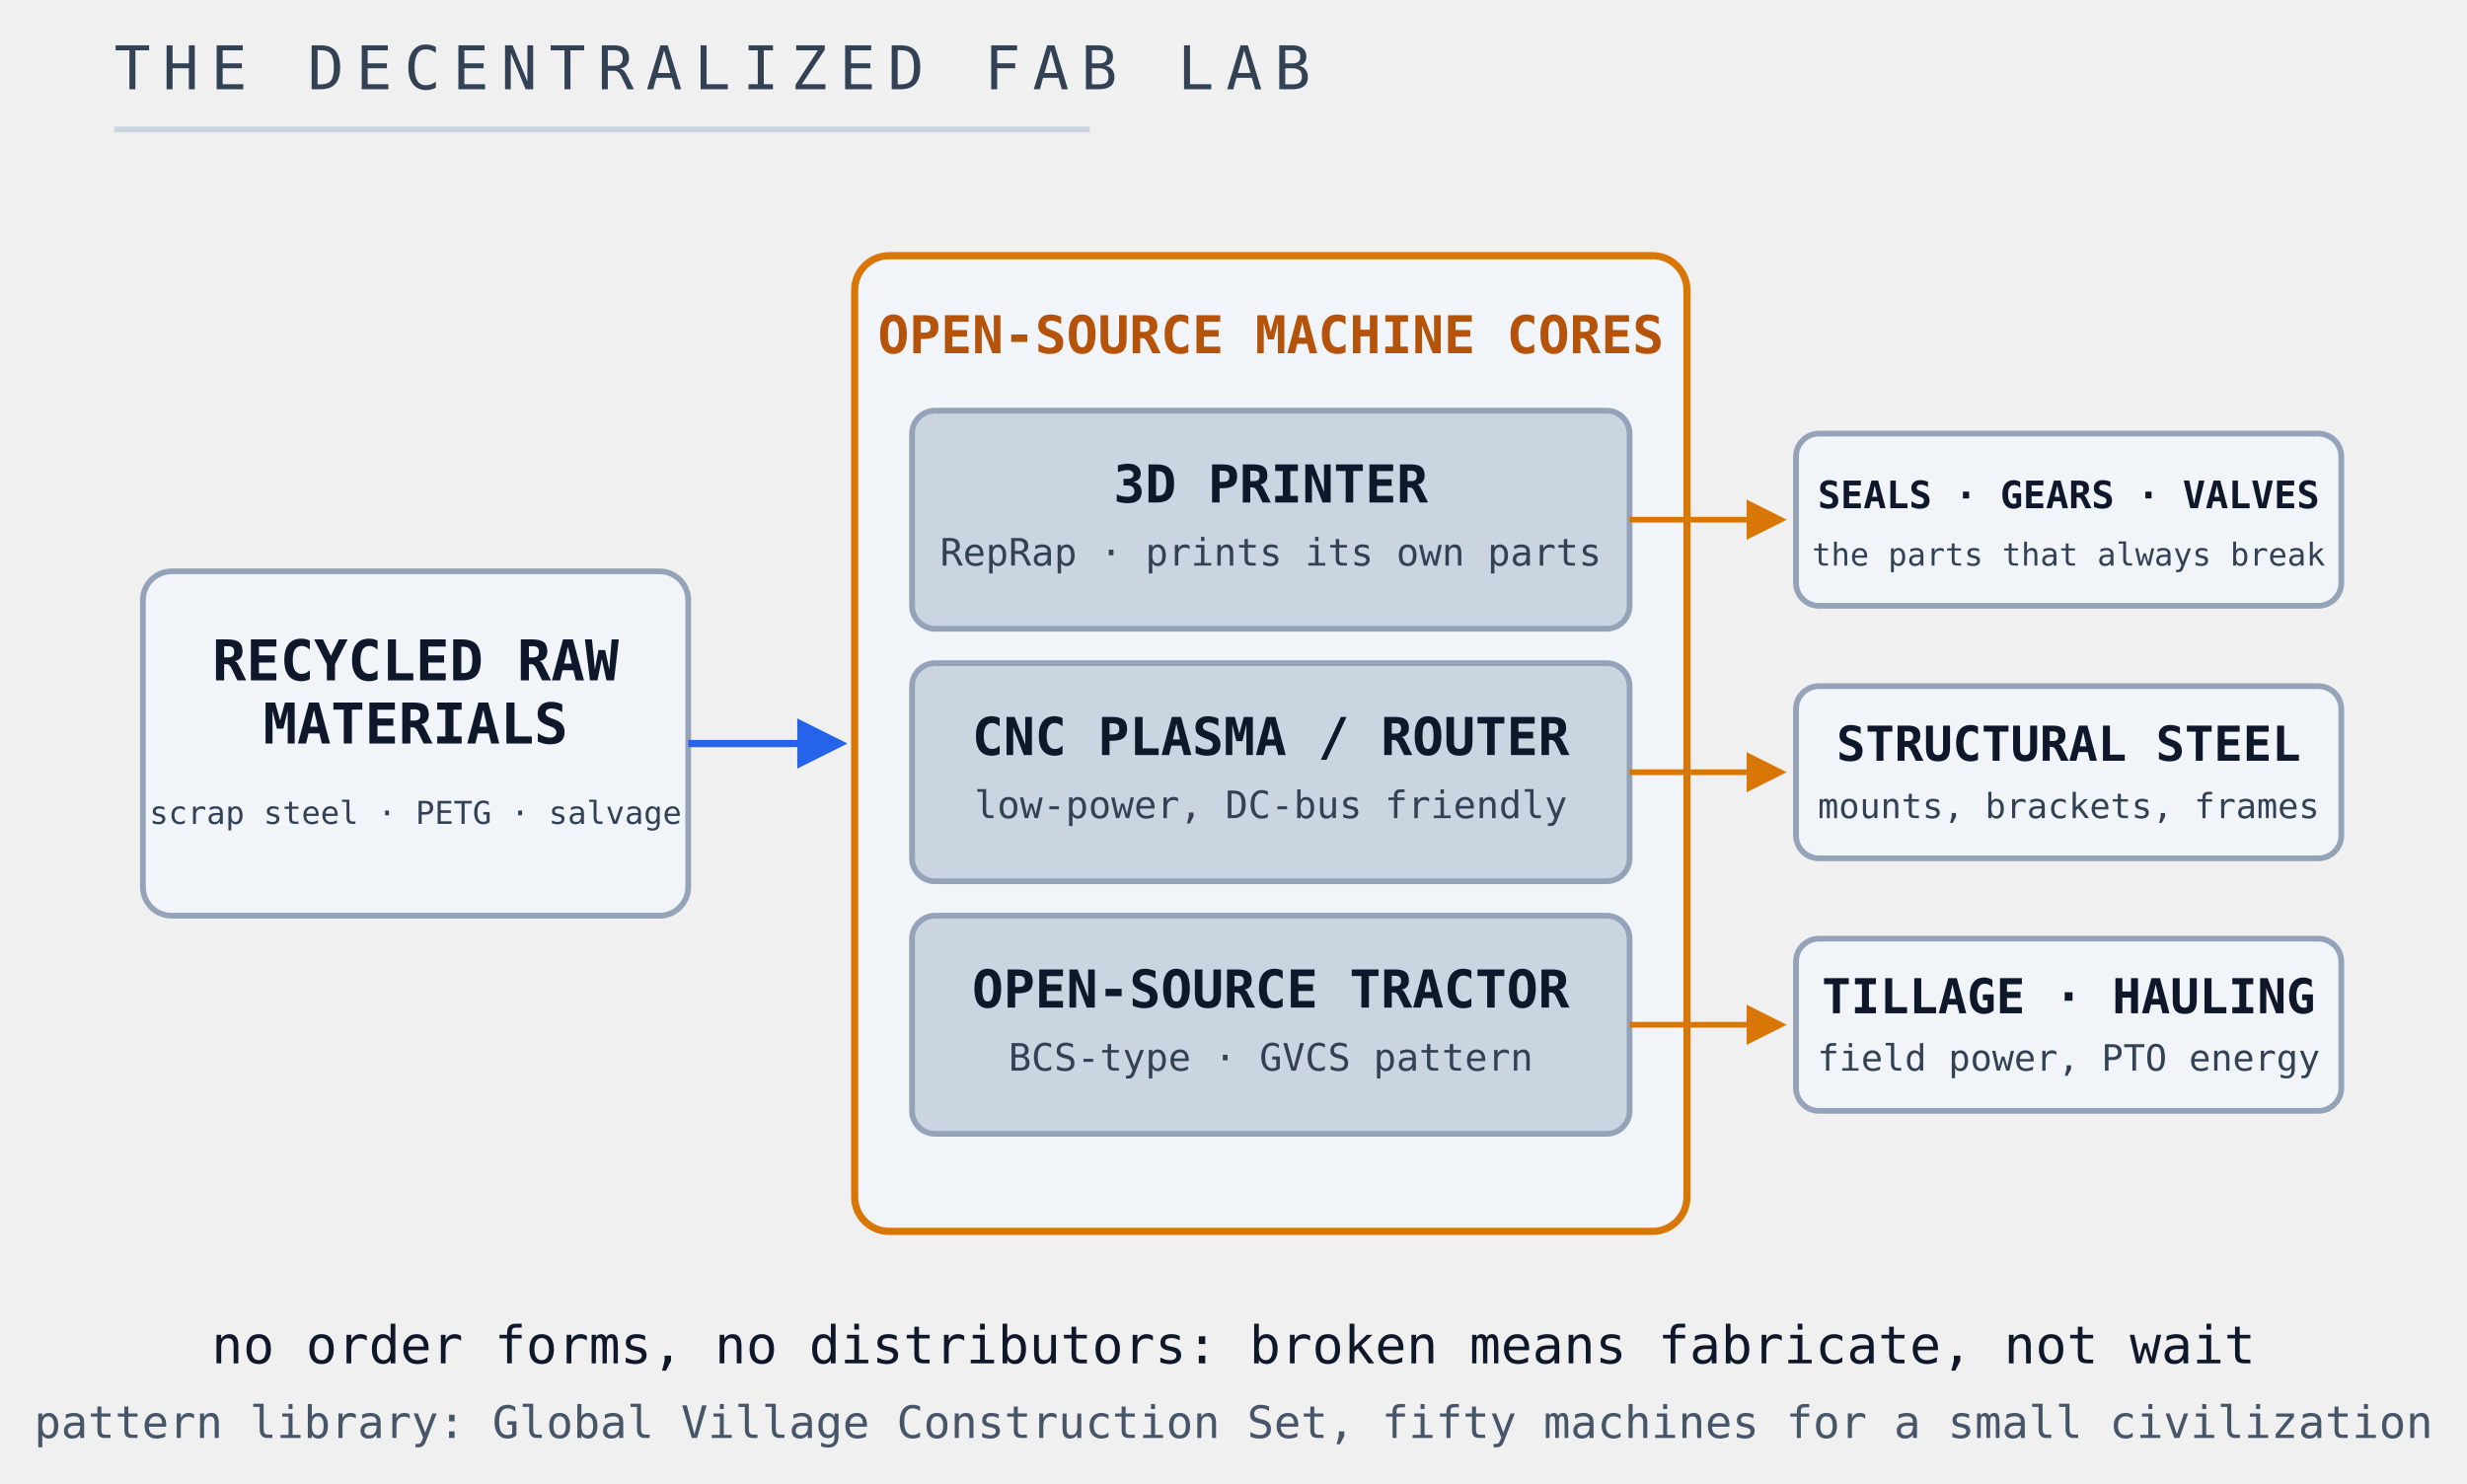
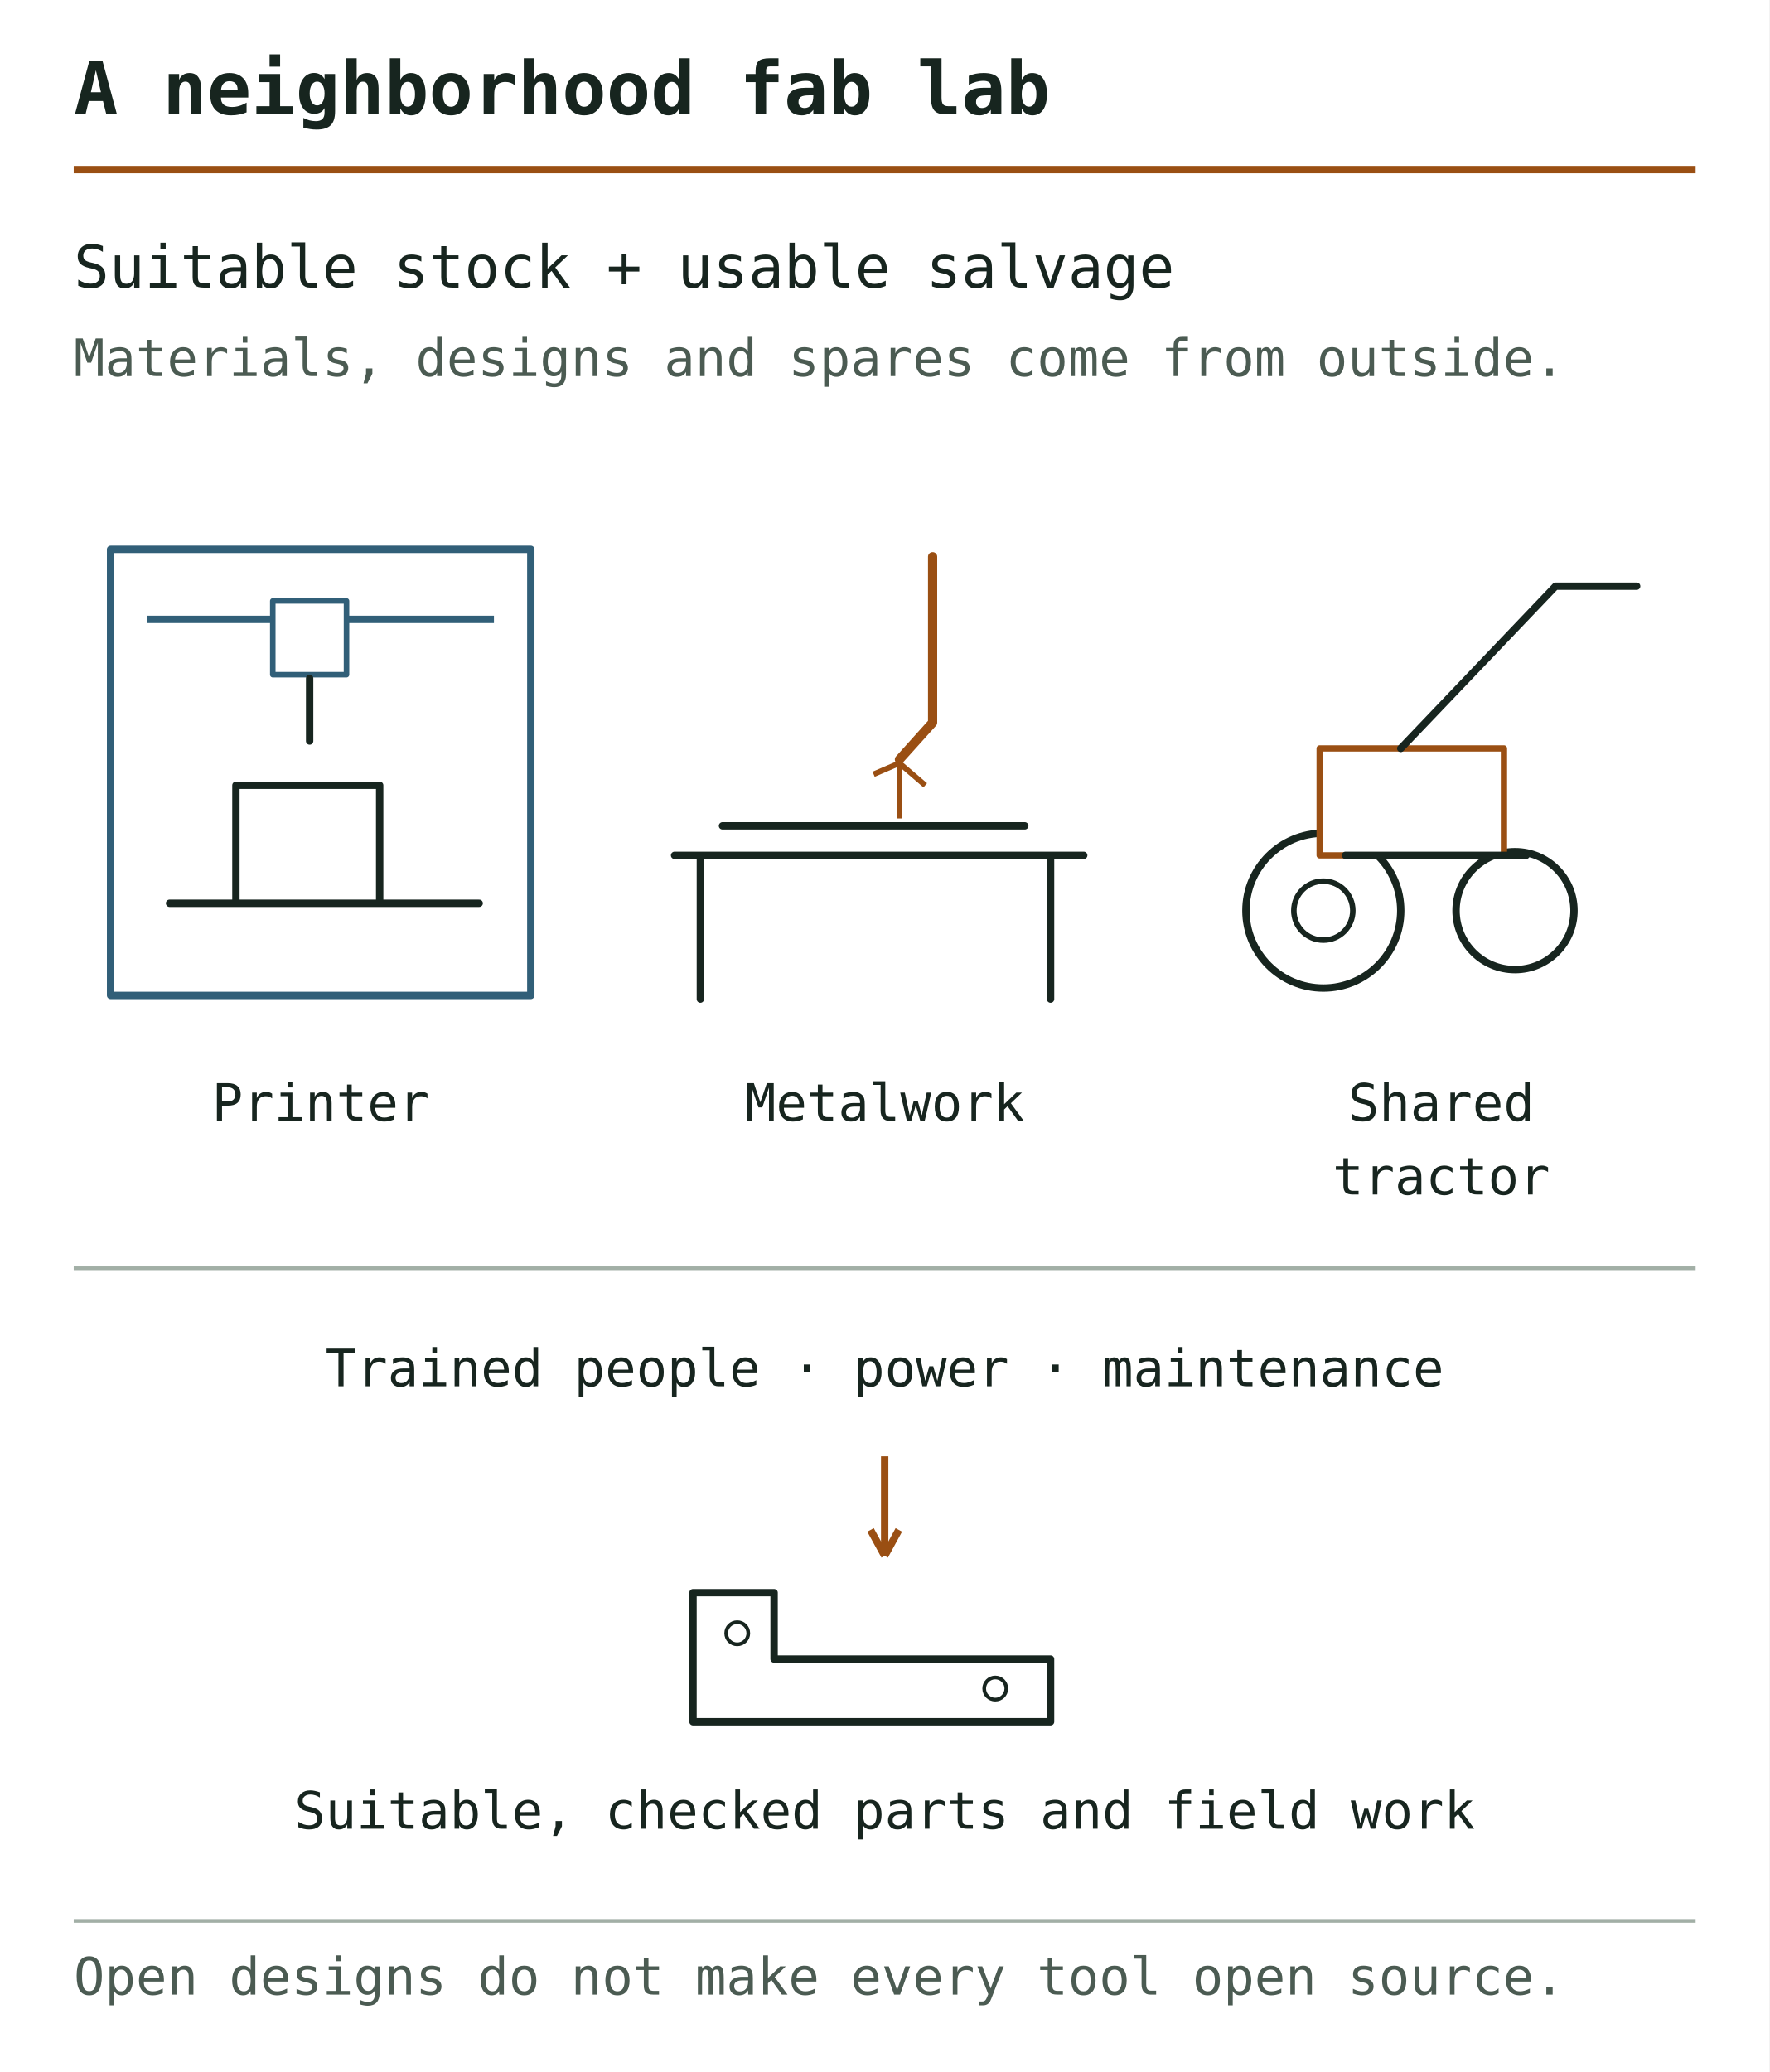
- <svg xmlns="http://www.w3.org/2000/svg" viewBox="0.2 20.9 859.6 516.9" font-family="'JetBrains Mono','SFMono-Regular',Menlo,Consolas,monospace">
-   <defs>
-     <marker id="ab" viewBox="0 0 10 10" refX="8" refY="5" markerWidth="7" markerHeight="7" orient="auto-start-reverse">
-       <path d="M0,0L10,5L0,10z" fill="#2563eb" />
-     </marker>
-     <marker id="aa" viewBox="0 0 10 10" refX="8" refY="5" markerWidth="7" markerHeight="7" orient="auto-start-reverse">
-       <path d="M0,0L10,5L0,10z" fill="#d97706" />
-     </marker>
-   </defs>
-   <text x="40" y="52" font-size="21" letter-spacing="4.2" fill="#334155">THE DECENTRALIZED FAB LAB</text>
-   <line x1="40" y1="66" x2="380" y2="66" stroke="#cbd5e1" stroke-width="2" />
-   <rect x="50" y="220" width="190" height="120" rx="10" fill="#f1f5f9" stroke="#94a3b8" stroke-width="2" />
-   <text x="145" y="258" font-size="19.6" font-weight="600" fill="#0f172a" text-anchor="middle">RECYCLED RAW</text>
-   <text x="145" y="280" font-size="19.6" font-weight="600" fill="#0f172a" text-anchor="middle">MATERIALS</text>
-   <text x="145" y="308" font-size="11" fill="#334155" text-anchor="middle">scrap steel · PETG · salvage</text>
-   <line x1="240" y1="280" x2="292" y2="280" stroke="#2563eb" stroke-width="2.5" marker-end="url(#ab)" />
-   <rect x="298" y="110" width="290" height="340" rx="12" fill="#f1f5f9" stroke="#d97706" stroke-width="2.5" />
-   <text x="443" y="144" font-size="18.2" font-weight="600" fill="#b45309" text-anchor="middle">OPEN-SOURCE MACHINE CORES</text>
-   <rect x="318" y="164" width="250" height="76" rx="8" fill="#cbd5e1" stroke="#94a3b8" stroke-width="2" />
-   <text x="443" y="196" font-size="18.2" font-weight="600" fill="#0f172a" text-anchor="middle">3D PRINTER</text>
-   <text x="443" y="218" font-size="13.2" fill="#334155" text-anchor="middle">RepRap · prints its own parts</text>
-   <rect x="318" y="252" width="250" height="76" rx="8" fill="#cbd5e1" stroke="#94a3b8" stroke-width="2" />
-   <text x="443" y="284" font-size="18.2" font-weight="600" fill="#0f172a" text-anchor="middle">CNC PLASMA / ROUTER</text>
-   <text x="443" y="306" font-size="13.2" fill="#334155" text-anchor="middle">low-power, DC-bus friendly</text>
-   <rect x="318" y="340" width="250" height="76" rx="8" fill="#cbd5e1" stroke="#94a3b8" stroke-width="2" />
-   <text x="443" y="372" font-size="18.2" font-weight="600" fill="#0f172a" text-anchor="middle">OPEN-SOURCE TRACTOR</text>
-   <text x="443" y="394" font-size="13.2" fill="#334155" text-anchor="middle">BCS-type · GVCS pattern</text>
-   <line x1="568" y1="202" x2="620" y2="202" stroke="#d97706" stroke-width="2" marker-end="url(#aa)" />
-   <rect x="626" y="172" width="190" height="60" rx="8" fill="#f1f5f9" stroke="#94a3b8" stroke-width="2" />
-   <text x="721" y="198" font-size="13.2" font-weight="600" fill="#0f172a" text-anchor="middle">SEALS · GEARS · VALVES</text>
-   <text x="721" y="218" font-size="11" fill="#334155" text-anchor="middle">the parts that always break</text>
-   <line x1="568" y1="290" x2="620" y2="290" stroke="#d97706" stroke-width="2" marker-end="url(#aa)" />
-   <rect x="626" y="260" width="190" height="60" rx="8" fill="#f1f5f9" stroke="#94a3b8" stroke-width="2" />
-   <text x="721" y="286" font-size="16.8" font-weight="600" fill="#0f172a" text-anchor="middle">STRUCTURAL STEEL</text>
-   <text x="721" y="306" font-size="12.1" fill="#334155" text-anchor="middle">mounts, brackets, frames</text>
-   <line x1="568" y1="378" x2="620" y2="378" stroke="#d97706" stroke-width="2" marker-end="url(#aa)" />
-   <rect x="626" y="348" width="190" height="60" rx="8" fill="#f1f5f9" stroke="#94a3b8" stroke-width="2" />
-   <text x="721" y="374" font-size="16.8" font-weight="600" fill="#0f172a" text-anchor="middle">TILLAGE · HAULING</text>
-   <text x="721" y="394" font-size="12.65" fill="#334155" text-anchor="middle">field power, PTO energy</text>
-   <text x="430" y="496" font-size="18.2" fill="#0f172a" text-anchor="middle">no order forms, no distributors: broken means fabricate, not wait</text>
-   <text x="430" y="522" font-size="15.6" fill="#475569" text-anchor="middle">pattern library: Global Village Construction Set, fifty machines for a small civilization</text>
+ <svg xmlns="http://www.w3.org/2000/svg" viewBox="0 0 480 562" role="img" aria-labelledby="title desc" font-family="JetBrains Mono, monospace">
+   <rect width="480" height="562" fill="#ffffff" />
+   <text x="20" y="31" font-size="20" fill="#17251f" text-anchor="start" font-weight="600">A neighborhood fab lab</text>
+   <path d="M20 46L460 46" fill="none" stroke="#9a4f13" stroke-width="2" />
+   <text x="20" y="78" font-size="16" fill="#17251f" text-anchor="start" font-weight="400">Suitable stock + usable salvage</text>
+   <text x="20" y="102" font-size="14" fill="#4b5b52" text-anchor="start" font-weight="400">Materials, designs and spares come from outside.</text>
+   <path d="M30 149H144V270H30Z" fill="none" stroke="#315f78" stroke-width="2" stroke-linejoin="round" stroke-linecap="round" />
+   <path d="M40 168L134 168" fill="none" stroke="#315f78" stroke-width="2" />
+   <path d="M74 163H94V183H74Z" fill="#ffffff" stroke="#315f78" stroke-width="1.5" stroke-linejoin="round" stroke-linecap="round" />
+   <path d="M84 184V201M46 245H130M64 244V213H103V244" fill="none" stroke="#17251f" stroke-width="2" stroke-linejoin="round" stroke-linecap="round" />
+   <path d="M183 232H294M190 232V271M285 232V271M196 224H278" fill="none" stroke="#17251f" stroke-width="2" stroke-linejoin="round" stroke-linecap="round" />
+   <path d="M253 151L253 196L244 206" fill="none" stroke="#9a4f13" stroke-width="2.5" stroke-linejoin="round" stroke-linecap="round" />
+   <path d="M244 207L237 210" fill="none" stroke="#9a4f13" stroke-width="1.5" />
+   <path d="M244 207L251 213" fill="none" stroke="#9a4f13" stroke-width="1.5" />
+   <path d="M244 207L244 222" fill="none" stroke="#9a4f13" stroke-width="1.5" />
+   <circle cx="359" cy="247" r="21" fill="none" stroke="#17251f" stroke-width="2" />
+   <circle cx="359" cy="247" r="8" fill="none" stroke="#17251f" stroke-width="1.5" />
+   <circle cx="411" cy="247" r="16" fill="none" stroke="#17251f" stroke-width="2" />
+   <path d="M358 203H408V232H358Z" fill="#ffffff" stroke="#9a4f13" stroke-width="1.7" stroke-linejoin="round" stroke-linecap="round" />
+   <path d="M380 203L422 159L444 159M365 232H414" fill="none" stroke="#17251f" stroke-width="2" stroke-linejoin="round" stroke-linecap="round" />
+   <text x="87" y="304" font-size="14" fill="#17251f" text-anchor="middle" font-weight="400">Printer</text>
+   <text x="240" y="304" font-size="14" fill="#17251f" text-anchor="middle" font-weight="400">Metalwork</text>
+   <text x="391" y="304" font-size="14" fill="#17251f" text-anchor="middle" font-weight="400">Shared</text>
+   <text x="391" y="324" font-size="14" fill="#17251f" text-anchor="middle" font-weight="400">tractor</text>
+   <path d="M20 344L460 344" fill="none" stroke="#a2afa6" stroke-width="1" />
+   <text x="240" y="376" font-size="14" fill="#17251f" text-anchor="middle" font-weight="400">Trained people · power · maintenance</text>
+   <path d="M240 395L240 422" fill="none" stroke="#9a4f13" stroke-width="2" />
+   <path d="M240 422L236.165 414.979" fill="none" stroke="#9a4f13" stroke-width="2" />
+   <path d="M240 422L243.835 414.979" fill="none" stroke="#9a4f13" stroke-width="2" />
+   <path d="M188 467V432H210V450H285V467Z" fill="#ffffff" stroke="#17251f" stroke-width="2" stroke-linejoin="round" stroke-linecap="round" />
+   <circle cx="200" cy="443" r="3" fill="none" stroke="#17251f" stroke-width="1" />
+   <circle cx="270" cy="458" r="3" fill="none" stroke="#17251f" stroke-width="1" />
+   <text x="240" y="496" font-size="14" fill="#17251f" text-anchor="middle" font-weight="400">Suitable, checked parts and field work</text>
+   <path d="M20 521L460 521" fill="none" stroke="#a2afa6" stroke-width="1" />
+   <text x="20" y="541" font-size="14" fill="#4b5b52" text-anchor="start" font-weight="400">Open designs do not make every tool open source.</text>
</svg>
